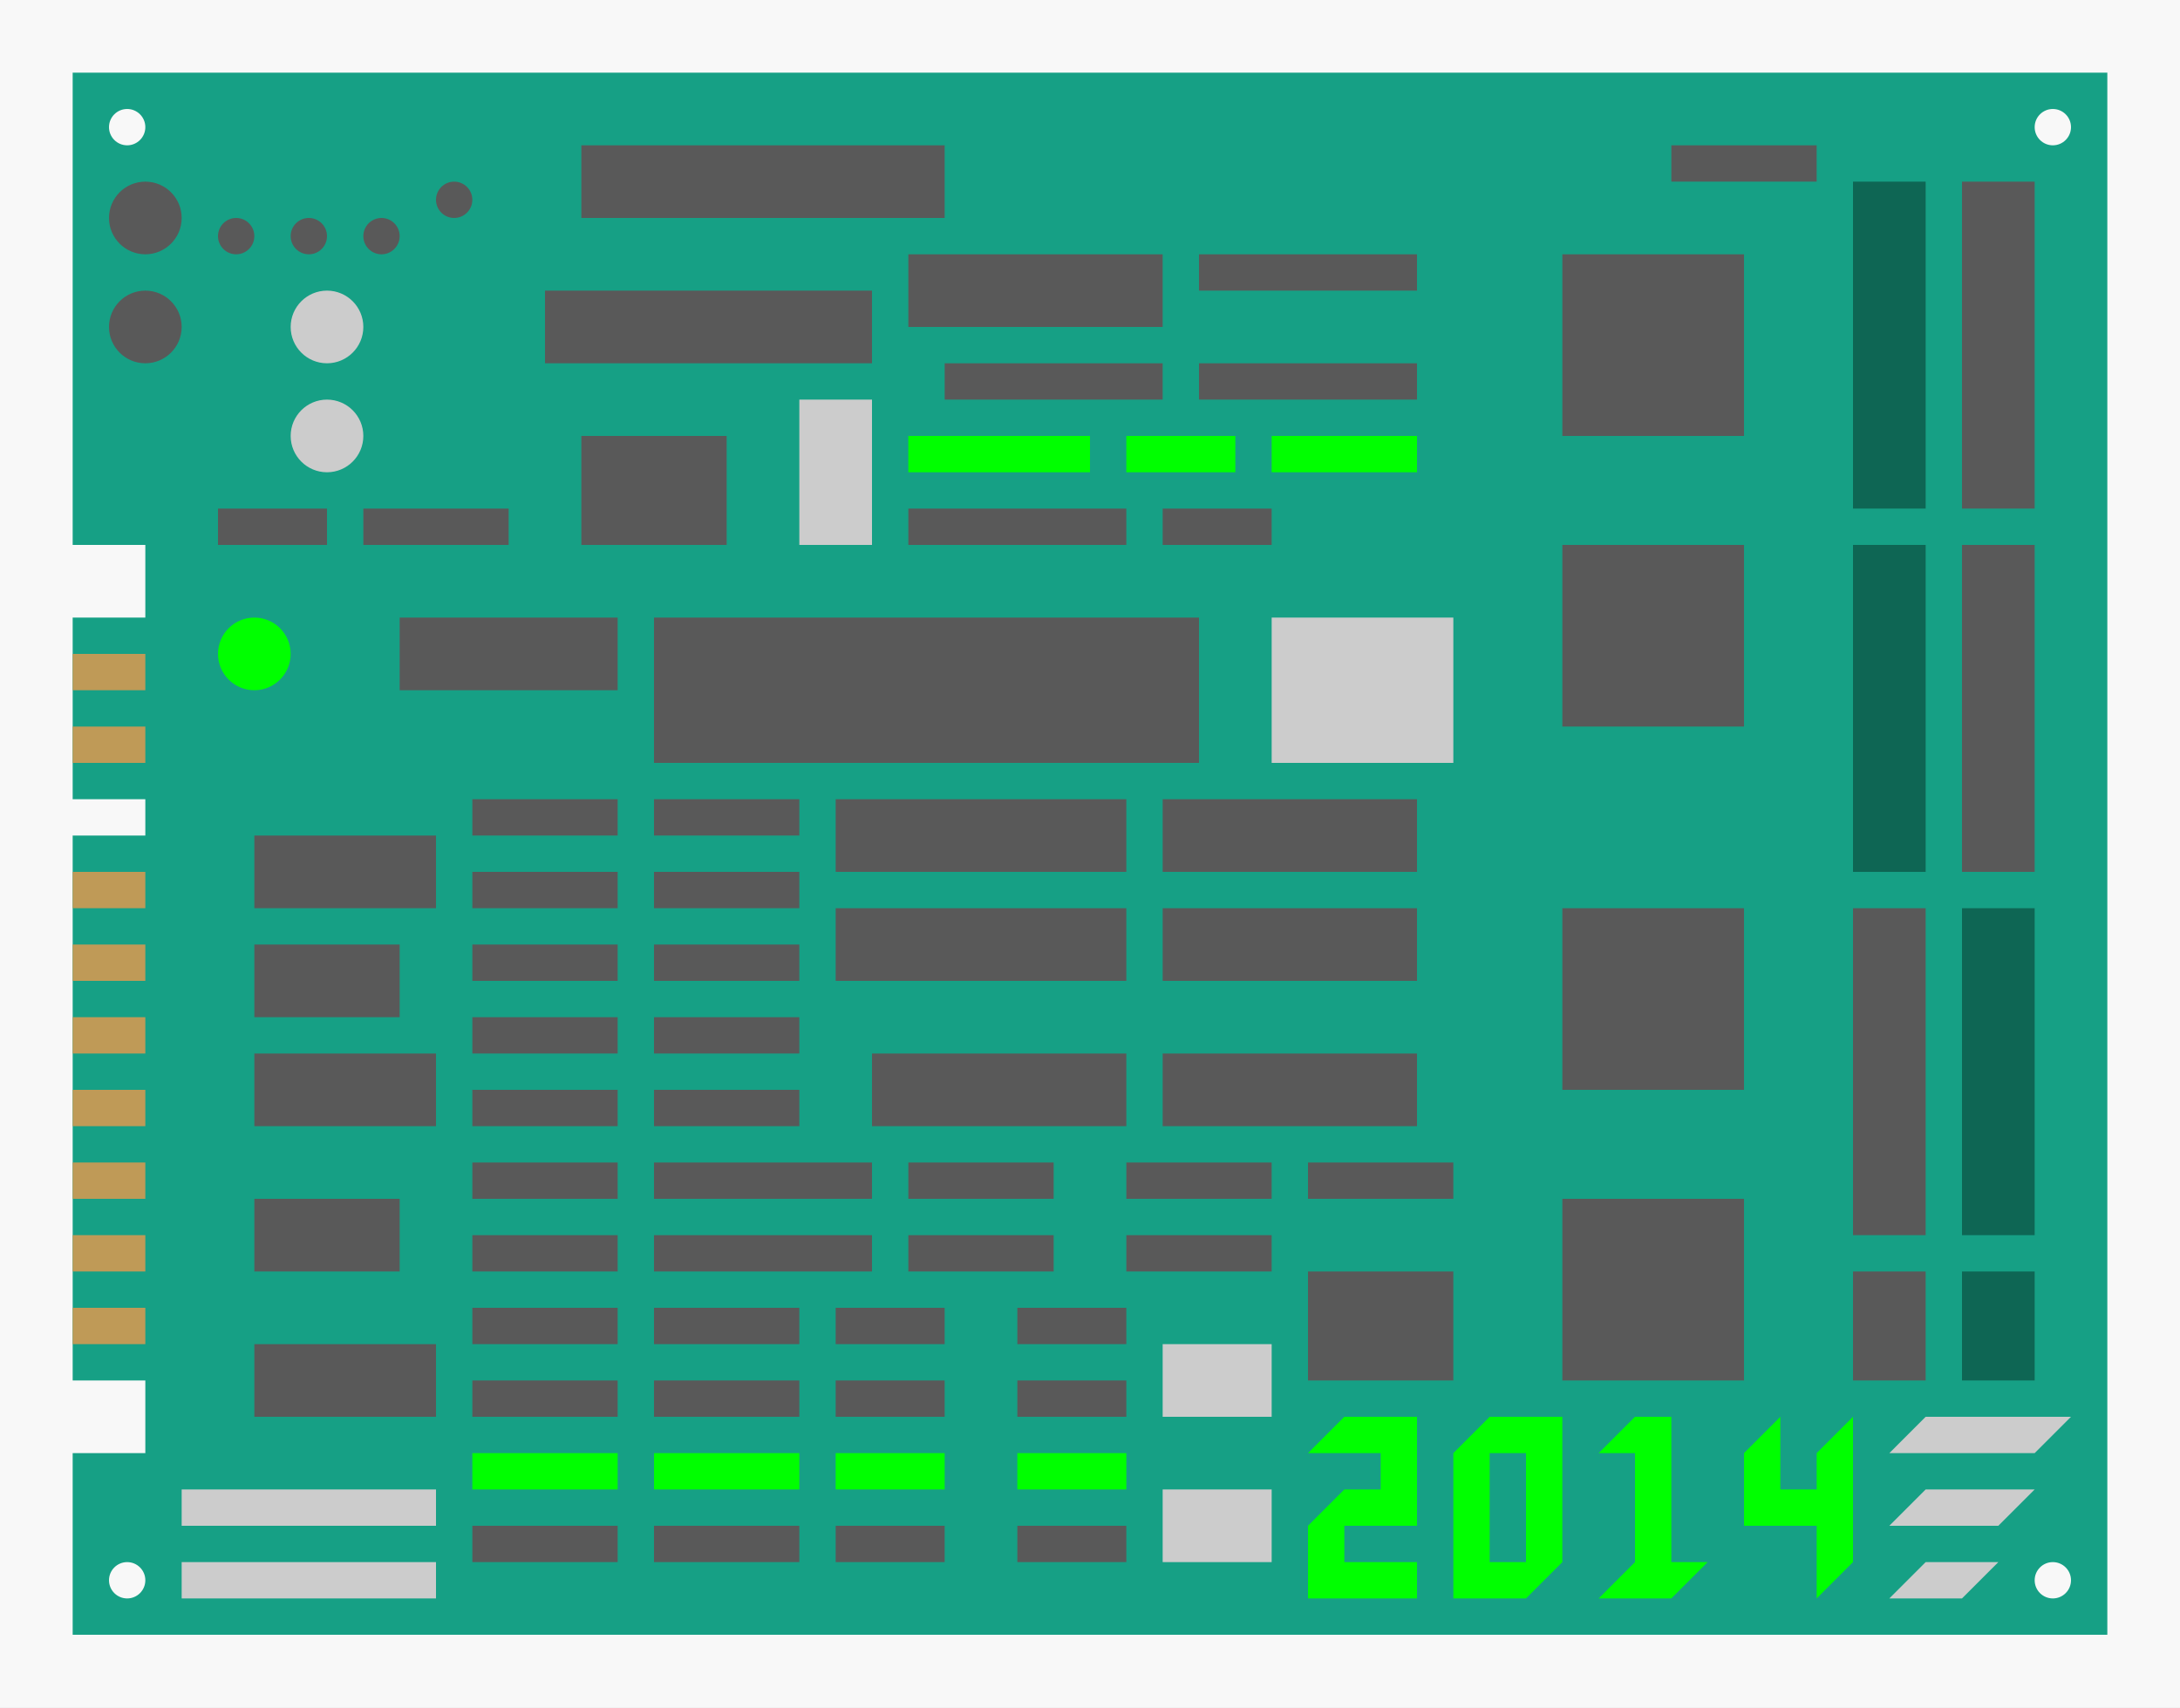
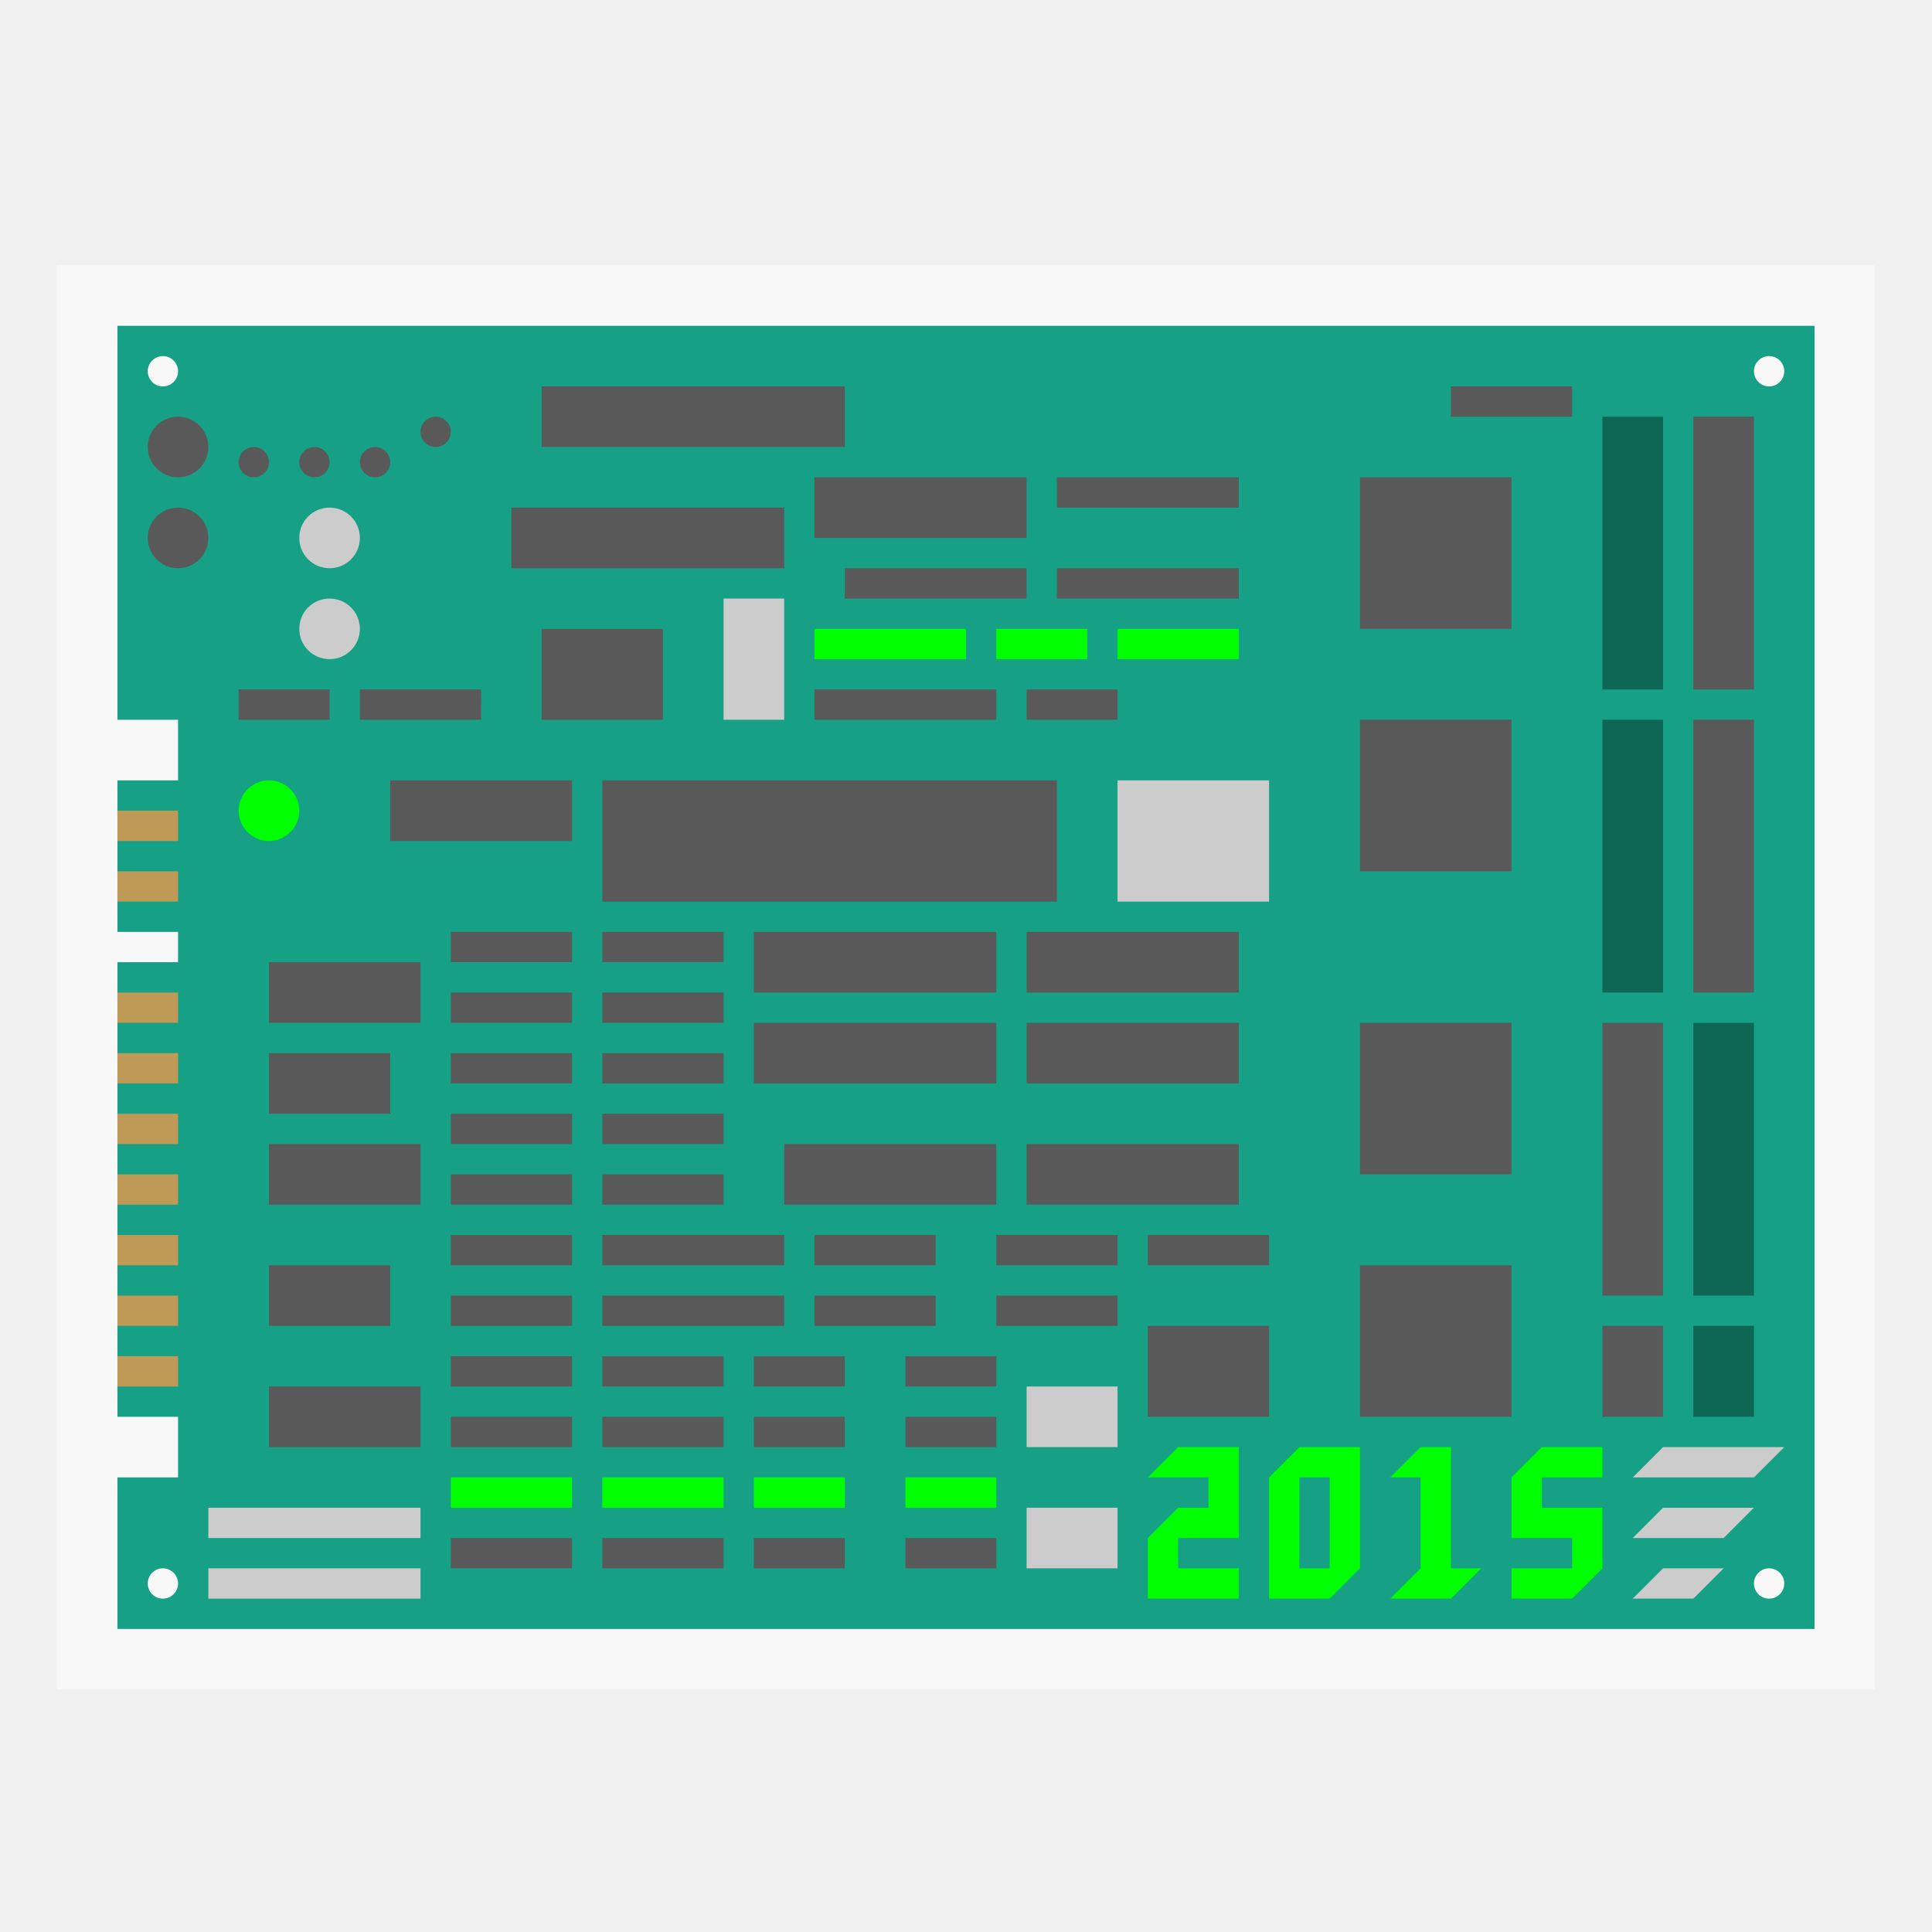
- <svg xmlns="http://www.w3.org/2000/svg" viewBox="0 0 320 250.667" height="250.667" width="320" xml:space="preserve" id="svg2" version="1.1">
+ <svg xmlns="http://www.w3.org/2000/svg" viewBox="0 0 340 340" height="340" width="340" xml:space="preserve" id="svg2" version="1.1">
  <defs id="defs6">
    <clipPath id="clipPath18" clipPathUnits="userSpaceOnUse">
      <path id="path16" d="M 0,256 H 256 V 0 H 0 Z" />
    </clipPath>
    <clipPath id="clipPath26" clipPathUnits="userSpaceOnUse">
      <path id="path24" d="M 8,220 H 248 V 32 H 8 Z" />
    </clipPath>
  </defs>
-   <g transform="matrix(1.333333,0,0,-1.333333,-10.66667,293.3333)" id="g10">
-     <g id="g12">
-       <g clip-path="url(#clipPath18)" id="g14">
-         <g id="g20">
-           <g id="g22" />
-           <g id="g34">
-             <g style="opacity:0.5" id="g32" clip-path="url(#clipPath26)">
-               <g id="g30" transform="translate(248,220)">
-                 <path id="path28" style="fill:#ffffff;fill-opacity:1;fill-rule:nonzero;stroke:none" d="m 0,0 h -8 -224 -8 v -8 -52 -8 -20 -8 -56 -8 -20 -8 h 8 8 8 208 8 v 8 120 4 48 z" />
-               </g>
-             </g>
-           </g>
-         </g>
-         <g transform="translate(234,204)" id="g36">
-           <path id="path38" style="fill:#16a085;fill-opacity:1;fill-rule:nonzero;stroke:none" d="M 0,0 C -1.104,0 -2,0.896 -2,2 -2,3.104 -1.104,4 0,4 1.104,4 2,3.104 2,2 2,0.896 1.104,0 0,0 m 0,-160 c -1.104,0 -2,0.896 -2,2 0,1.104 0.896,2 2,2 1.104,0 2,-0.896 2,-2 0,-1.104 -0.896,-2 -2,-2 M -212,0 c -1.104,0 -2,0.896 -2,2 0,1.104 0.896,2 2,2 1.104,0 2,-0.896 2,-2 0,-1.104 -0.896,-2 -2,-2 m 0,-160 c -1.104,0 -2,0.896 -2,2 0,1.104 0.896,2 2,2 1.104,0 2,-0.896 2,-2 0,-1.104 -0.896,-2 -2,-2 m -6,168 v -52 h 8 v -8 h -8 v -20 h 8 v -4 h -8 v -60 h 8 v -8 h -8 v -20 h 8 8 208 v 120 4 48 z" />
-         </g>
-         <path id="path40" style="fill:#595959;fill-opacity:1;fill-rule:nonzero;stroke:none" d="M 112,196 H 72 v 8 h 40 z" />
-         <path id="path42" style="fill:#595959;fill-opacity:1;fill-rule:nonzero;stroke:none" d="M 104,180 H 68 v 8 h 36 z" />
-         <path id="path44" style="fill:#595959;fill-opacity:1;fill-rule:nonzero;stroke:none" d="m 136,184 h -28 v 8 h 28 z" />
-         <g transform="translate(28,196)" id="g46">
-           <path id="path48" style="fill:#595959;fill-opacity:1;fill-rule:nonzero;stroke:none" d="m 0,0 c 0,-2.209 -1.791,-4 -4,-4 -2.209,0 -4,1.791 -4,4 0,2.209 1.791,4 4,4 2.209,0 4,-1.791 4,-4" />
-         </g>
-         <g transform="translate(28,184)" id="g50">
-           <path id="path52" style="fill:#595959;fill-opacity:1;fill-rule:nonzero;stroke:none" d="m 0,0 c 0,-2.209 -1.791,-4 -4,-4 -2.209,0 -4,1.791 -4,4 0,2.209 1.791,4 4,4 2.209,0 4,-1.791 4,-4" />
-         </g>
-         <g transform="translate(48,184)" id="g54">
-           <path id="path56" style="fill:#cccccc;fill-opacity:1;fill-rule:nonzero;stroke:none" d="m 0,0 c 0,-2.209 -1.791,-4 -4,-4 -2.209,0 -4,1.791 -4,4 0,2.209 1.791,4 4,4 2.209,0 4,-1.791 4,-4" />
-         </g>
-         <g transform="translate(48,172)" id="g58">
-           <path id="path60" style="fill:#cccccc;fill-opacity:1;fill-rule:nonzero;stroke:none" d="m 0,0 c 0,-2.209 -1.791,-4 -4,-4 -2.209,0 -4,1.791 -4,4 0,2.209 1.791,4 4,4 2.209,0 4,-1.791 4,-4" />
-         </g>
-         <g transform="translate(36,194)" id="g62">
-           <path id="path64" style="fill:#595959;fill-opacity:1;fill-rule:nonzero;stroke:none" d="m 0,0 c 0,-1.104 -0.896,-2 -2,-2 -1.104,0 -2,0.896 -2,2 0,1.104 0.896,2 2,2 1.104,0 2,-0.896 2,-2" />
-         </g>
-         <g transform="translate(44,194)" id="g66">
-           <path id="path68" style="fill:#595959;fill-opacity:1;fill-rule:nonzero;stroke:none" d="m 0,0 c 0,-1.104 -0.896,-2 -2,-2 -1.104,0 -2,0.896 -2,2 0,1.104 0.896,2 2,2 1.104,0 2,-0.896 2,-2" />
-         </g>
-         <g transform="translate(52,194)" id="g70">
-           <path id="path72" style="fill:#595959;fill-opacity:1;fill-rule:nonzero;stroke:none" d="m 0,0 c 0,-1.104 -0.896,-2 -2,-2 -1.104,0 -2,0.896 -2,2 0,1.104 0.896,2 2,2 1.104,0 2,-0.896 2,-2" />
-         </g>
-         <g transform="translate(60,198)" id="g74">
-           <path id="path76" style="fill:#595959;fill-opacity:1;fill-rule:nonzero;stroke:none" d="m 0,0 c 0,-1.104 -0.896,-2 -2,-2 -1.104,0 -2,0.896 -2,2 0,1.104 0.896,2 2,2 1.104,0 2,-0.896 2,-2" />
-         </g>
-         <path id="path78" style="fill:#595959;fill-opacity:1;fill-rule:nonzero;stroke:none" d="m 164,188 h -24 v 4 h 24 z" />
-         <path id="path80" style="fill:#595959;fill-opacity:1;fill-rule:nonzero;stroke:none" d="m 164,176 h -24 v 4 h 24 z" />
-         <path id="path82" style="fill:#595959;fill-opacity:1;fill-rule:nonzero;stroke:none" d="m 136,176 h -24 v 4 h 24 z" />
-         <path id="path84" style="fill:#00ff00;fill-opacity:1;fill-rule:nonzero;stroke:none" d="m 128,168 h -20 v 4 h 20 z" />
-         <path id="path86" style="fill:#00ff00;fill-opacity:1;fill-rule:nonzero;stroke:none" d="m 144,168 h -12 v 4 h 12 z" />
-         <path id="path88" style="fill:#00ff00;fill-opacity:1;fill-rule:nonzero;stroke:none" d="m 164,168 h -16 v 4 h 16 z" />
-         <path id="path90" style="fill:#595959;fill-opacity:1;fill-rule:nonzero;stroke:none" d="m 132,160 h -24 v 4 h 24 z" />
-         <path id="path92" style="fill:#595959;fill-opacity:1;fill-rule:nonzero;stroke:none" d="m 148,160 h -12 v 4 h 12 z" />
-         <path id="path94" style="fill:#595959;fill-opacity:1;fill-rule:nonzero;stroke:none" d="M 64,160 H 48 v 4 h 16 z" />
-         <path id="path96" style="fill:#595959;fill-opacity:1;fill-rule:nonzero;stroke:none" d="M 44,160 H 32 v 4 h 12 z" />
-         <path id="path98" style="fill:#595959;fill-opacity:1;fill-rule:nonzero;stroke:none" d="M 76,144 H 52 v 8 h 24 z" />
-         <path id="path100" style="fill:#595959;fill-opacity:1;fill-rule:nonzero;stroke:none" d="M 140,136 H 80 v 16 h 60 z" />
-         <path id="path102" style="fill:#595959;fill-opacity:1;fill-rule:nonzero;stroke:none" d="M 88,160 H 72 v 12 h 16 z" />
-         <path id="path104" style="fill:#cccccc;fill-opacity:1;fill-rule:nonzero;stroke:none" d="m 104,160 h -8 v 16 h 8 z" />
-         <path id="path106" style="fill:#595959;fill-opacity:1;fill-rule:nonzero;stroke:none" d="m 200,172 h -20 v 20 h 20 z" />
-         <path id="path108" style="fill:#595959;fill-opacity:1;fill-rule:nonzero;stroke:none" d="m 200,140 h -20 v 20 h 20 z" />
-         <path id="path110" style="fill:#595959;fill-opacity:1;fill-rule:nonzero;stroke:none" d="m 200,100 h -20 v 20 h 20 z" />
-         <path id="path112" style="fill:#595959;fill-opacity:1;fill-rule:nonzero;stroke:none" d="m 200,68 h -20 v 20 h 20 z" />
-         <path id="path114" style="fill:#595959;fill-opacity:1;fill-rule:nonzero;stroke:none" d="m 132,124 h -32 v 8 h 32 z" />
-         <path id="path116" style="fill:#595959;fill-opacity:1;fill-rule:nonzero;stroke:none" d="m 164,124 h -28 v 8 h 28 z" />
-         <path id="path118" style="fill:#595959;fill-opacity:1;fill-rule:nonzero;stroke:none" d="m 132,112 h -32 v 8 h 32 z" />
-         <path id="path120" style="fill:#595959;fill-opacity:1;fill-rule:nonzero;stroke:none" d="m 164,112 h -28 v 8 h 28 z" />
-         <path id="path122" style="fill:#595959;fill-opacity:1;fill-rule:nonzero;stroke:none" d="m 132,96 h -28 v 8 h 28 z" />
-         <path id="path124" style="fill:#595959;fill-opacity:1;fill-rule:nonzero;stroke:none" d="m 164,96 h -28 v 8 h 28 z" />
-         <path id="path126" style="fill:#595959;fill-opacity:1;fill-rule:nonzero;stroke:none" d="m 220,84 h -8 v 36 h 8 z" />
-         <path id="path128" style="fill:#595959;fill-opacity:1;fill-rule:nonzero;stroke:none" d="m 220,68 h -8 v 12 h 8 z" />
-         <path id="path130" style="fill:#595959;fill-opacity:1;fill-rule:nonzero;stroke:none" d="m 232,124 h -8 v 36 h 8 z" />
-         <path id="path132" style="fill:#595959;fill-opacity:1;fill-rule:nonzero;stroke:none" d="m 232,164 h -8 v 36 h 8 z" />
-         <path id="path134" style="fill:#595959;fill-opacity:1;fill-rule:nonzero;stroke:none" d="m 208,200 h -16 v 4 h 16 z" />
-         <path id="path136" style="fill:#595959;fill-opacity:1;fill-rule:nonzero;stroke:none" d="M 56,120 H 36 v 8 h 20 z" />
-         <path id="path138" style="fill:#595959;fill-opacity:1;fill-rule:nonzero;stroke:none" d="M 56,96 H 36 v 8 h 20 z" />
-         <path id="path140" style="fill:#595959;fill-opacity:1;fill-rule:nonzero;stroke:none" d="M 56,64 H 36 v 8 h 20 z" />
-         <path id="path142" style="fill:#cccccc;fill-opacity:1;fill-rule:nonzero;stroke:none" d="M 56,52 H 28 v 4 h 28 z" />
-         <path id="path144" style="fill:#cccccc;fill-opacity:1;fill-rule:nonzero;stroke:none" d="M 56,44 H 28 v 4 h 28 z" />
-         <path id="path146" style="fill:#595959;fill-opacity:1;fill-rule:nonzero;stroke:none" d="M 76,128 H 60 v 4 h 16 z" />
-         <path id="path148" style="fill:#595959;fill-opacity:1;fill-rule:nonzero;stroke:none" d="M 96,128 H 80 v 4 h 16 z" />
-         <path id="path150" style="fill:#595959;fill-opacity:1;fill-rule:nonzero;stroke:none" d="M 76,120 H 60 v 4 h 16 z" />
-         <path id="path152" style="fill:#595959;fill-opacity:1;fill-rule:nonzero;stroke:none" d="M 96,120 H 80 v 4 h 16 z" />
-         <path id="path154" style="fill:#595959;fill-opacity:1;fill-rule:nonzero;stroke:none" d="M 76,112 H 60 v 4 h 16 z" />
-         <path id="path156" style="fill:#595959;fill-opacity:1;fill-rule:nonzero;stroke:none" d="M 96,112 H 80 v 4 h 16 z" />
-         <path id="path158" style="fill:#595959;fill-opacity:1;fill-rule:nonzero;stroke:none" d="M 76,104 H 60 v 4 h 16 z" />
-         <path id="path160" style="fill:#595959;fill-opacity:1;fill-rule:nonzero;stroke:none" d="M 96,104 H 80 v 4 h 16 z" />
-         <path id="path162" style="fill:#595959;fill-opacity:1;fill-rule:nonzero;stroke:none" d="M 76,96 H 60 v 4 h 16 z" />
-         <path id="path164" style="fill:#595959;fill-opacity:1;fill-rule:nonzero;stroke:none" d="M 96,96 H 80 v 4 h 16 z" />
-         <path id="path166" style="fill:#595959;fill-opacity:1;fill-rule:nonzero;stroke:none" d="M 76,88 H 60 v 4 h 16 z" />
-         <path id="path168" style="fill:#595959;fill-opacity:1;fill-rule:nonzero;stroke:none" d="M 104,88 H 80 v 4 h 24 z" />
-         <path id="path170" style="fill:#595959;fill-opacity:1;fill-rule:nonzero;stroke:none" d="M 76,80 H 60 v 4 h 16 z" />
-         <path id="path172" style="fill:#595959;fill-opacity:1;fill-rule:nonzero;stroke:none" d="M 76,72 H 60 v 4 h 16 z" />
-         <path id="path174" style="fill:#595959;fill-opacity:1;fill-rule:nonzero;stroke:none" d="M 76,64 H 60 v 4 h 16 z" />
-         <path id="path176" style="fill:#00ff00;fill-opacity:1;fill-rule:nonzero;stroke:none" d="M 76,56 H 60 v 4 h 16 z" />
-         <path id="path178" style="fill:#595959;fill-opacity:1;fill-rule:nonzero;stroke:none" d="M 76,48 H 60 v 4 h 16 z" />
-         <path id="path180" style="fill:#595959;fill-opacity:1;fill-rule:nonzero;stroke:none" d="M 96,72 H 80 v 4 h 16 z" />
-         <path id="path182" style="fill:#595959;fill-opacity:1;fill-rule:nonzero;stroke:none" d="M 96,64 H 80 v 4 h 16 z" />
-         <path id="path184" style="fill:#00ff00;fill-opacity:1;fill-rule:nonzero;stroke:none" d="M 96,56 H 80 v 4 h 16 z" />
-         <path id="path186" style="fill:#595959;fill-opacity:1;fill-rule:nonzero;stroke:none" d="M 96,48 H 80 v 4 h 16 z" />
-         <path id="path188" style="fill:#595959;fill-opacity:1;fill-rule:nonzero;stroke:none" d="m 112,72 h -12 v 4 h 12 z" />
-         <path id="path190" style="fill:#595959;fill-opacity:1;fill-rule:nonzero;stroke:none" d="m 112,64 h -12 v 4 h 12 z" />
-         <path id="path192" style="fill:#00ff00;fill-opacity:1;fill-rule:nonzero;stroke:none" d="m 112,56 h -12 v 4 h 12 z" />
-         <path id="path194" style="fill:#595959;fill-opacity:1;fill-rule:nonzero;stroke:none" d="m 112,48 h -12 v 4 h 12 z" />
-         <path id="path196" style="fill:#595959;fill-opacity:1;fill-rule:nonzero;stroke:none" d="m 132,72 h -12 v 4 h 12 z" />
-         <path id="path198" style="fill:#595959;fill-opacity:1;fill-rule:nonzero;stroke:none" d="m 132,64 h -12 v 4 h 12 z" />
-         <path id="path200" style="fill:#00ff00;fill-opacity:1;fill-rule:nonzero;stroke:none" d="m 132,56 h -12 v 4 h 12 z" />
-         <path id="path202" style="fill:#595959;fill-opacity:1;fill-rule:nonzero;stroke:none" d="m 132,48 h -12 v 4 h 12 z" />
-         <path id="path204" style="fill:#595959;fill-opacity:1;fill-rule:nonzero;stroke:none" d="M 104,80 H 80 v 4 h 24 z" />
-         <path id="path206" style="fill:#595959;fill-opacity:1;fill-rule:nonzero;stroke:none" d="m 124,88 h -16 v 4 h 16 z" />
-         <path id="path208" style="fill:#595959;fill-opacity:1;fill-rule:nonzero;stroke:none" d="m 124,80 h -16 v 4 h 16 z" />
-         <path id="path210" style="fill:#595959;fill-opacity:1;fill-rule:nonzero;stroke:none" d="m 148,88 h -16 v 4 h 16 z" />
-         <path id="path212" style="fill:#595959;fill-opacity:1;fill-rule:nonzero;stroke:none" d="m 148,80 h -16 v 4 h 16 z" />
-         <path id="path214" style="fill:#595959;fill-opacity:1;fill-rule:nonzero;stroke:none" d="m 168,88 h -16 v 4 h 16 z" />
-         <path id="path216" style="fill:#595959;fill-opacity:1;fill-rule:nonzero;stroke:none" d="m 168,68 h -16 v 12 h 16 z" />
-         <path id="path218" style="fill:#cccccc;fill-opacity:1;fill-rule:nonzero;stroke:none" d="m 148,64 h -12 v 8 h 12 z" />
-         <path id="path220" style="fill:#cccccc;fill-opacity:1;fill-rule:nonzero;stroke:none" d="m 148,48 h -12 v 8 h 12 z" />
-         <path id="path222" style="fill:#595959;fill-opacity:1;fill-rule:nonzero;stroke:none" d="M 52,80 H 36 v 8 h 16 z" />
-         <path id="path224" style="fill:#595959;fill-opacity:1;fill-rule:nonzero;stroke:none" d="M 52,108 H 36 v 8 h 16 z" />
-         <g transform="translate(40,148)" id="g226">
-           <path id="path228" style="fill:#00ff00;fill-opacity:1;fill-rule:nonzero;stroke:none" d="m 0,0 c 0,-2.209 -1.791,-4 -4,-4 -2.209,0 -4,1.791 -4,4 0,2.209 1.791,4 4,4 2.209,0 4,-1.791 4,-4" />
-         </g>
-         <path id="path230" style="fill:#0e6654;fill-opacity:1;fill-rule:nonzero;stroke:none" d="m 220,164 h -8 v 36 h 8 z" />
-         <path id="path232" style="fill:#0e6654;fill-opacity:1;fill-rule:nonzero;stroke:none" d="m 220,124 h -8 v 36 h 8 z" />
-         <path id="path234" style="fill:#0e6654;fill-opacity:1;fill-rule:nonzero;stroke:none" d="m 232,84 h -8 v 36 h 8 z" />
-         <path id="path236" style="fill:#0e6654;fill-opacity:1;fill-rule:nonzero;stroke:none" d="m 232,68 h -8 v 12 h 8 z" />
-         <path id="path238" style="fill:#cccccc;fill-opacity:1;fill-rule:nonzero;stroke:none" d="m 168,136 h -20 v 16 h 20 z" />
-         <path id="path240" style="fill:#bf9a57;fill-opacity:1;fill-rule:nonzero;stroke:none" d="m 24,144 h -8 v 4 h 8 z" />
-         <path id="path242" style="fill:#bf9a57;fill-opacity:1;fill-rule:nonzero;stroke:none" d="m 24,136 h -8 v 4 h 8 z" />
-         <path id="path244" style="fill:#bf9a57;fill-opacity:1;fill-rule:nonzero;stroke:none" d="m 24,120 h -8 v 4 h 8 z" />
-         <path id="path246" style="fill:#bf9a57;fill-opacity:1;fill-rule:nonzero;stroke:none" d="m 24,112 h -8 v 4 h 8 z" />
-         <path id="path248" style="fill:#bf9a57;fill-opacity:1;fill-rule:nonzero;stroke:none" d="m 24,104 h -8 v 4 h 8 z" />
-         <path id="path250" style="fill:#bf9a57;fill-opacity:1;fill-rule:nonzero;stroke:none" d="m 24,96 h -8 v 4 h 8 z" />
-         <path id="path252" style="fill:#bf9a57;fill-opacity:1;fill-rule:nonzero;stroke:none" d="m 24,88 h -8 v 4 h 8 z" />
-         <path id="path254" style="fill:#bf9a57;fill-opacity:1;fill-rule:nonzero;stroke:none" d="m 24,80 h -8 v 4 h 8 z" />
-         <path id="path256" style="fill:#bf9a57;fill-opacity:1;fill-rule:nonzero;stroke:none" d="m 24,72 h -8 v 4 h 8 z" />
-         <g transform="translate(152,60)" id="g258">
-           <path id="path260" style="fill:#00ff00;fill-opacity:1;fill-rule:nonzero;stroke:none" d="M 0,0 H 8 V -4 H 4 L 0,-8 v -8 h 4 8 v 4 H 4 v 4 h 4 4 V 0 4 H 4 Z" />
-         </g>
-         <path id="path262" style="fill:#00ff00;fill-opacity:1;fill-rule:nonzero;stroke:none" d="m 172,60 h 4 V 48 h -4 z m 0,4 -4,-4 V 44 h 4 4 l 4,4 v 16 h -4 z" />
-         <g transform="translate(192,48)" id="g264">
-           <path id="path266" style="fill:#00ff00;fill-opacity:1;fill-rule:nonzero;stroke:none" d="m 0,0 v 16 h -4 l -4,-4 h 4 V 0 l -4,-4 h 4 4 l 4,4 z" />
-         </g>
-         <g transform="translate(232,60)" id="g268">
-           <path id="path270" style="fill:#cccccc;fill-opacity:1;fill-rule:nonzero;stroke:none" d="m 0,0 h -16 l 4,4 H 4 Z" />
-         </g>
-         <g transform="translate(228,52)" id="g272">
-           <path id="path274" style="fill:#cccccc;fill-opacity:1;fill-rule:nonzero;stroke:none" d="m 0,0 h -12 l 4,4 H 4 Z" />
-         </g>
-         <g transform="translate(224,44)" id="g276">
-           <path id="path278" style="fill:#cccccc;fill-opacity:1;fill-rule:nonzero;stroke:none" d="m 0,0 h -8 l 4,4 h 8 z" />
-         </g>
-         <g transform="translate(208,60)" id="g280">
-           <path id="path282" style="fill:#00ff00;fill-opacity:1;fill-rule:nonzero;stroke:none" d="M 0,0 V -4 H -4 V 4 L -8,0 v -8 h 8 v -8 l 4,4 V 4 Z" />
-         </g>
+   <g id="g1489" transform="translate(10,-22.66667)">
+     <g transform="matrix(1.333333,0,0,-1.333333,-10.66667,362.6667)" style="opacity:0.5" id="g32" clip-path="url(#clipPath26)">
+       <g id="g30" transform="translate(248,220)">
+         <path id="path28" style="fill:#ffffff;fill-opacity:1;fill-rule:nonzero;stroke:none" d="m 0,0 h -8 -224 -8 v -8 -52 -8 -20 -8 -56 -8 -20 -8 h 8 8 8 208 8 v 8 120 4 48 z" />
      </g>
    </g>
+     <path d="m 301.333,90.667 c -1.472,0 -2.667,-1.195 -2.667,-2.667 0,-1.472 1.195,-2.667 2.667,-2.667 1.472,0 2.667,1.195 2.667,2.667 0,1.472 -1.195,2.667 -2.667,2.667 m 0,213.333 c -1.472,0 -2.667,-1.195 -2.667,-2.667 0,-1.472 1.195,-2.667 2.667,-2.667 1.472,0 2.667,1.195 2.667,2.667 0,1.472 -1.195,2.667 -2.667,2.667 M 18.667,90.667 c -1.472,0 -2.667,-1.195 -2.667,-2.667 0,-1.472 1.195,-2.667 2.667,-2.667 1.472,0 2.667,1.195 2.667,2.667 0,1.472 -1.195,2.667 -2.667,2.667 m 0,213.333 c -1.472,0 -2.667,-1.195 -2.667,-2.667 0,-1.472 1.195,-2.667 2.667,-2.667 1.472,0 2.667,1.195 2.667,2.667 0,1.472 -1.195,2.667 -2.667,2.667 M 10.667,80 v 69.333 h 10.667 v 10.667 H 10.667 v 26.667 h 10.667 v 5.333 H 10.667 v 80 h 10.667 v 10.667 H 10.667 v 26.667 H 21.333 32 309.333 V 149.333 144 80 Z" style="fill:#16a085;fill-opacity:1;fill-rule:nonzero;stroke:none;stroke-width:1.333" id="path38" />
+     <path id="path40" style="fill:#595959;fill-opacity:1;fill-rule:nonzero;stroke:none;stroke-width:1.333" d="M 138.667,101.333 H 85.333 V 90.667 h 53.333 z" />
+     <path id="path42" style="fill:#595959;fill-opacity:1;fill-rule:nonzero;stroke:none;stroke-width:1.333" d="M 128,122.667 H 80 V 112 H 128 Z" />
+     <path id="path44" style="fill:#595959;fill-opacity:1;fill-rule:nonzero;stroke:none;stroke-width:1.333" d="m 170.667,117.333 h -37.333 v -10.667 h 37.333 z" />
+     <path d="m 26.667,101.333 c 0,2.945 -2.388,5.333 -5.333,5.333 C 18.388,106.667 16,104.279 16,101.333 c 0,-2.945 2.388,-5.333 5.333,-5.333 2.945,0 5.333,2.388 5.333,5.333" style="fill:#595959;fill-opacity:1;fill-rule:nonzero;stroke:none;stroke-width:1.333" id="path48" />
+     <path d="m 26.667,117.333 c 0,2.945 -2.388,5.333 -5.333,5.333 C 18.388,122.667 16,120.279 16,117.333 c 0,-2.945 2.388,-5.333 5.333,-5.333 2.945,0 5.333,2.388 5.333,5.333" style="fill:#595959;fill-opacity:1;fill-rule:nonzero;stroke:none;stroke-width:1.333" id="path52" />
+     <path d="m 53.333,117.333 c 0,2.945 -2.388,5.333 -5.333,5.333 -2.945,0 -5.333,-2.388 -5.333,-5.333 0,-2.945 2.388,-5.333 5.333,-5.333 2.945,0 5.333,2.388 5.333,5.333" style="fill:#cccccc;fill-opacity:1;fill-rule:nonzero;stroke:none;stroke-width:1.333" id="path56" />
+     <path d="m 53.333,133.333 c 0,2.945 -2.388,5.333 -5.333,5.333 -2.945,0 -5.333,-2.388 -5.333,-5.333 0,-2.945 2.388,-5.333 5.333,-5.333 2.945,0 5.333,2.388 5.333,5.333" style="fill:#cccccc;fill-opacity:1;fill-rule:nonzero;stroke:none;stroke-width:1.333" id="path60" />
+     <path d="m 37.333,104 c 0,1.472 -1.195,2.667 -2.667,2.667 -1.472,0 -2.667,-1.195 -2.667,-2.667 0,-1.472 1.195,-2.667 2.667,-2.667 1.472,0 2.667,1.195 2.667,2.667" style="fill:#595959;fill-opacity:1;fill-rule:nonzero;stroke:none;stroke-width:1.333" id="path64" />
+     <path d="m 48,104 c 0,1.472 -1.195,2.667 -2.667,2.667 -1.472,0 -2.667,-1.195 -2.667,-2.667 0,-1.472 1.195,-2.667 2.667,-2.667 1.472,0 2.667,1.195 2.667,2.667" style="fill:#595959;fill-opacity:1;fill-rule:nonzero;stroke:none;stroke-width:1.333" id="path68" />
+     <path d="m 58.667,104 c 0,1.472 -1.195,2.667 -2.667,2.667 -1.472,0 -2.667,-1.195 -2.667,-2.667 0,-1.472 1.195,-2.667 2.667,-2.667 1.472,0 2.667,1.195 2.667,2.667" style="fill:#595959;fill-opacity:1;fill-rule:nonzero;stroke:none;stroke-width:1.333" id="path72" />
+     <path d="m 69.333,98.667 c 0,1.472 -1.195,2.667 -2.667,2.667 -1.472,0 -2.667,-1.195 -2.667,-2.667 0,-1.472 1.195,-2.667 2.667,-2.667 1.472,0 2.667,1.195 2.667,2.667" style="fill:#595959;fill-opacity:1;fill-rule:nonzero;stroke:none;stroke-width:1.333" id="path76" />
+     <path id="path78" style="fill:#595959;fill-opacity:1;fill-rule:nonzero;stroke:none;stroke-width:1.333" d="m 208,112 h -32 v -5.333 h 32 z" />
+     <path id="path80" style="fill:#595959;fill-opacity:1;fill-rule:nonzero;stroke:none;stroke-width:1.333" d="m 208,128 h -32 v -5.333 h 32 z" />
+     <path id="path82" style="fill:#595959;fill-opacity:1;fill-rule:nonzero;stroke:none;stroke-width:1.333" d="m 170.667,128 h -32 v -5.333 h 32 z" />
+     <path id="path84" style="fill:#00ff00;fill-opacity:1;fill-rule:nonzero;stroke:none;stroke-width:1.333" d="m 160,138.667 h -26.667 v -5.333 H 160 Z" />
+     <path id="path86" style="fill:#00ff00;fill-opacity:1;fill-rule:nonzero;stroke:none;stroke-width:1.333" d="m 181.333,138.667 h -16 v -5.333 h 16 z" />
+     <path id="path88" style="fill:#00ff00;fill-opacity:1;fill-rule:nonzero;stroke:none;stroke-width:1.333" d="m 208,138.667 h -21.333 v -5.333 H 208 Z" />
+     <path id="path90" style="fill:#595959;fill-opacity:1;fill-rule:nonzero;stroke:none;stroke-width:1.333" d="m 165.333,149.333 h -32 v -5.333 h 32 z" />
+     <path id="path92" style="fill:#595959;fill-opacity:1;fill-rule:nonzero;stroke:none;stroke-width:1.333" d="m 186.667,149.333 h -16 v -5.333 h 16 z" />
+     <path id="path94" style="fill:#595959;fill-opacity:1;fill-rule:nonzero;stroke:none;stroke-width:1.333" d="M 74.667,149.333 H 53.333 v -5.333 h 21.333 z" />
+     <path id="path96" style="fill:#595959;fill-opacity:1;fill-rule:nonzero;stroke:none;stroke-width:1.333" d="M 48,149.333 H 32 v -5.333 h 16 z" />
+     <path id="path98" style="fill:#595959;fill-opacity:1;fill-rule:nonzero;stroke:none;stroke-width:1.333" d="M 90.667,170.667 H 58.667 v -10.667 h 32 z" />
+     <path id="path100" style="fill:#595959;fill-opacity:1;fill-rule:nonzero;stroke:none;stroke-width:1.333" d="M 176,181.333 H 96 V 160 H 176 Z" />
+     <path id="path102" style="fill:#595959;fill-opacity:1;fill-rule:nonzero;stroke:none;stroke-width:1.333" d="M 106.667,149.333 H 85.333 v -16 h 21.333 z" />
+     <path id="path104" style="fill:#cccccc;fill-opacity:1;fill-rule:nonzero;stroke:none;stroke-width:1.333" d="M 128,149.333 H 117.333 V 128 H 128 Z" />
+     <path id="path106" style="fill:#595959;fill-opacity:1;fill-rule:nonzero;stroke:none;stroke-width:1.333" d="m 256,133.333 h -26.667 v -26.667 h 26.667 z" />
+     <path id="path108" style="fill:#595959;fill-opacity:1;fill-rule:nonzero;stroke:none;stroke-width:1.333" d="m 256,176 h -26.667 v -26.667 h 26.667 z" />
+     <path id="path110" style="fill:#595959;fill-opacity:1;fill-rule:nonzero;stroke:none;stroke-width:1.333" d="m 256,229.333 h -26.667 v -26.667 h 26.667 z" />
+     <path id="path112" style="fill:#595959;fill-opacity:1;fill-rule:nonzero;stroke:none;stroke-width:1.333" d="m 256,272 h -26.667 v -26.667 h 26.667 z" />
+     <path id="path114" style="fill:#595959;fill-opacity:1;fill-rule:nonzero;stroke:none;stroke-width:1.333" d="m 165.333,197.333 h -42.667 v -10.667 h 42.667 z" />
+     <path id="path116" style="fill:#595959;fill-opacity:1;fill-rule:nonzero;stroke:none;stroke-width:1.333" d="M 208,197.333 H 170.667 V 186.667 H 208 Z" />
+     <path id="path118" style="fill:#595959;fill-opacity:1;fill-rule:nonzero;stroke:none;stroke-width:1.333" d="m 165.333,213.333 h -42.667 v -10.667 h 42.667 z" />
+     <path id="path120" style="fill:#595959;fill-opacity:1;fill-rule:nonzero;stroke:none;stroke-width:1.333" d="M 208,213.333 H 170.667 V 202.667 H 208 Z" />
+     <path id="path122" style="fill:#595959;fill-opacity:1;fill-rule:nonzero;stroke:none;stroke-width:1.333" d="M 165.333,234.667 H 128 v -10.667 h 37.333 z" />
+     <path id="path124" style="fill:#595959;fill-opacity:1;fill-rule:nonzero;stroke:none;stroke-width:1.333" d="M 208,234.667 H 170.667 V 224 H 208 Z" />
+     <path id="path126" style="fill:#595959;fill-opacity:1;fill-rule:nonzero;stroke:none;stroke-width:1.333" d="m 282.667,250.667 h -10.667 v -48 h 10.667 z" />
+     <path id="path128" style="fill:#595959;fill-opacity:1;fill-rule:nonzero;stroke:none;stroke-width:1.333" d="m 282.667,272 h -10.667 v -16 h 10.667 z" />
+     <path id="path130" style="fill:#595959;fill-opacity:1;fill-rule:nonzero;stroke:none;stroke-width:1.333" d="m 298.667,197.333 h -10.667 v -48 h 10.667 z" />
+     <path id="path132" style="fill:#595959;fill-opacity:1;fill-rule:nonzero;stroke:none;stroke-width:1.333" d="M 298.667,144 H 288 V 96 h 10.667 z" />
+     <path id="path134" style="fill:#595959;fill-opacity:1;fill-rule:nonzero;stroke:none;stroke-width:1.333" d="m 266.667,96 h -21.333 v -5.333 h 21.333 z" />
+     <path id="path136" style="fill:#595959;fill-opacity:1;fill-rule:nonzero;stroke:none;stroke-width:1.333" d="M 64,202.667 H 37.333 v -10.667 h 26.667 z" />
+     <path id="path138" style="fill:#595959;fill-opacity:1;fill-rule:nonzero;stroke:none;stroke-width:1.333" d="M 64,234.667 H 37.333 v -10.667 h 26.667 z" />
+     <path id="path140" style="fill:#595959;fill-opacity:1;fill-rule:nonzero;stroke:none;stroke-width:1.333" d="M 64,277.333 H 37.333 v -10.667 h 26.667 z" />
+     <path id="path142" style="fill:#cccccc;fill-opacity:1;fill-rule:nonzero;stroke:none;stroke-width:1.333" d="M 64,293.333 H 26.667 v -5.333 h 37.333 z" />
+     <path id="path144" style="fill:#cccccc;fill-opacity:1;fill-rule:nonzero;stroke:none;stroke-width:1.333" d="M 64,304 H 26.667 v -5.333 h 37.333 z" />
+     <path id="path146" style="fill:#595959;fill-opacity:1;fill-rule:nonzero;stroke:none;stroke-width:1.333" d="M 90.667,192 H 69.333 v -5.333 h 21.333 z" />
+     <path id="path148" style="fill:#595959;fill-opacity:1;fill-rule:nonzero;stroke:none;stroke-width:1.333" d="M 117.333,192 H 96 v -5.333 h 21.333 z" />
+     <path id="path150" style="fill:#595959;fill-opacity:1;fill-rule:nonzero;stroke:none;stroke-width:1.333" d="M 90.667,202.667 H 69.333 v -5.333 h 21.333 z" />
+     <path id="path152" style="fill:#595959;fill-opacity:1;fill-rule:nonzero;stroke:none;stroke-width:1.333" d="M 117.333,202.667 H 96 v -5.333 h 21.333 z" />
+     <path id="path154" style="fill:#595959;fill-opacity:1;fill-rule:nonzero;stroke:none;stroke-width:1.333" d="M 90.667,213.333 H 69.333 v -5.333 h 21.333 z" />
+     <path id="path156" style="fill:#595959;fill-opacity:1;fill-rule:nonzero;stroke:none;stroke-width:1.333" d="M 117.333,213.333 H 96 v -5.333 h 21.333 z" />
+     <path id="path158" style="fill:#595959;fill-opacity:1;fill-rule:nonzero;stroke:none;stroke-width:1.333" d="M 90.667,224 H 69.333 v -5.333 h 21.333 z" />
+     <path id="path160" style="fill:#595959;fill-opacity:1;fill-rule:nonzero;stroke:none;stroke-width:1.333" d="M 117.333,224 H 96 v -5.333 h 21.333 z" />
+     <path id="path162" style="fill:#595959;fill-opacity:1;fill-rule:nonzero;stroke:none;stroke-width:1.333" d="M 90.667,234.667 H 69.333 v -5.333 h 21.333 z" />
+     <path id="path164" style="fill:#595959;fill-opacity:1;fill-rule:nonzero;stroke:none;stroke-width:1.333" d="M 117.333,234.667 H 96 v -5.333 h 21.333 z" />
+     <path id="path166" style="fill:#595959;fill-opacity:1;fill-rule:nonzero;stroke:none;stroke-width:1.333" d="M 90.667,245.333 H 69.333 v -5.333 h 21.333 z" />
+     <path id="path168" style="fill:#595959;fill-opacity:1;fill-rule:nonzero;stroke:none;stroke-width:1.333" d="M 128,245.333 H 96 v -5.333 H 128 Z" />
+     <path id="path170" style="fill:#595959;fill-opacity:1;fill-rule:nonzero;stroke:none;stroke-width:1.333" d="M 90.667,256 H 69.333 v -5.333 h 21.333 z" />
+     <path id="path172" style="fill:#595959;fill-opacity:1;fill-rule:nonzero;stroke:none;stroke-width:1.333" d="M 90.667,266.667 H 69.333 v -5.333 h 21.333 z" />
+     <path id="path174" style="fill:#595959;fill-opacity:1;fill-rule:nonzero;stroke:none;stroke-width:1.333" d="M 90.667,277.333 H 69.333 v -5.333 h 21.333 z" />
+     <path id="path176" style="fill:#00ff00;fill-opacity:1;fill-rule:nonzero;stroke:none;stroke-width:1.333" d="M 90.667,288 H 69.333 v -5.333 h 21.333 z" />
+     <path id="path178" style="fill:#595959;fill-opacity:1;fill-rule:nonzero;stroke:none;stroke-width:1.333" d="M 90.667,298.667 H 69.333 v -5.333 h 21.333 z" />
+     <path id="path180" style="fill:#595959;fill-opacity:1;fill-rule:nonzero;stroke:none;stroke-width:1.333" d="M 117.333,266.667 H 96 v -5.333 h 21.333 z" />
+     <path id="path182" style="fill:#595959;fill-opacity:1;fill-rule:nonzero;stroke:none;stroke-width:1.333" d="M 117.333,277.333 H 96 v -5.333 h 21.333 z" />
+     <path id="path184" style="fill:#00ff00;fill-opacity:1;fill-rule:nonzero;stroke:none;stroke-width:1.333" d="M 117.333,288 H 96 v -5.333 h 21.333 z" />
+     <path id="path186" style="fill:#595959;fill-opacity:1;fill-rule:nonzero;stroke:none;stroke-width:1.333" d="M 117.333,298.667 H 96 v -5.333 h 21.333 z" />
+     <path id="path188" style="fill:#595959;fill-opacity:1;fill-rule:nonzero;stroke:none;stroke-width:1.333" d="m 138.667,266.667 h -16 v -5.333 h 16 z" />
+     <path id="path190" style="fill:#595959;fill-opacity:1;fill-rule:nonzero;stroke:none;stroke-width:1.333" d="m 138.667,277.333 h -16 v -5.333 h 16 z" />
+     <path id="path192" style="fill:#00ff00;fill-opacity:1;fill-rule:nonzero;stroke:none;stroke-width:1.333" d="m 138.667,288 h -16 v -5.333 h 16 z" />
+     <path id="path194" style="fill:#595959;fill-opacity:1;fill-rule:nonzero;stroke:none;stroke-width:1.333" d="m 138.667,298.667 h -16 v -5.333 h 16 z" />
+     <path id="path196" style="fill:#595959;fill-opacity:1;fill-rule:nonzero;stroke:none;stroke-width:1.333" d="m 165.333,266.667 h -16 v -5.333 h 16 z" />
+     <path id="path198" style="fill:#595959;fill-opacity:1;fill-rule:nonzero;stroke:none;stroke-width:1.333" d="m 165.333,277.333 h -16 v -5.333 h 16 z" />
+     <path id="path200" style="fill:#00ff00;fill-opacity:1;fill-rule:nonzero;stroke:none;stroke-width:1.333" d="m 165.333,288 h -16 v -5.333 h 16 z" />
+     <path id="path202" style="fill:#595959;fill-opacity:1;fill-rule:nonzero;stroke:none;stroke-width:1.333" d="m 165.333,298.667 h -16 v -5.333 h 16 z" />
+     <path id="path204" style="fill:#595959;fill-opacity:1;fill-rule:nonzero;stroke:none;stroke-width:1.333" d="M 128,256 H 96 v -5.333 H 128 Z" />
+     <path id="path206" style="fill:#595959;fill-opacity:1;fill-rule:nonzero;stroke:none;stroke-width:1.333" d="m 154.667,245.333 h -21.333 v -5.333 h 21.333 z" />
+     <path id="path208" style="fill:#595959;fill-opacity:1;fill-rule:nonzero;stroke:none;stroke-width:1.333" d="m 154.667,256 h -21.333 v -5.333 h 21.333 z" />
+     <path id="path210" style="fill:#595959;fill-opacity:1;fill-rule:nonzero;stroke:none;stroke-width:1.333" d="m 186.667,245.333 h -21.333 v -5.333 h 21.333 z" />
+     <path id="path212" style="fill:#595959;fill-opacity:1;fill-rule:nonzero;stroke:none;stroke-width:1.333" d="m 186.667,256 h -21.333 v -5.333 h 21.333 z" />
+     <path id="path214" style="fill:#595959;fill-opacity:1;fill-rule:nonzero;stroke:none;stroke-width:1.333" d="M 213.333,245.333 H 192 v -5.333 h 21.333 z" />
+     <path id="path216" style="fill:#595959;fill-opacity:1;fill-rule:nonzero;stroke:none;stroke-width:1.333" d="M 213.333,272 H 192 v -16 h 21.333 z" />
+     <path id="path218" style="fill:#cccccc;fill-opacity:1;fill-rule:nonzero;stroke:none;stroke-width:1.333" d="m 186.667,277.333 h -16 v -10.667 h 16 z" />
+     <path id="path220" style="fill:#cccccc;fill-opacity:1;fill-rule:nonzero;stroke:none;stroke-width:1.333" d="m 186.667,298.667 h -16 v -10.667 h 16 z" />
+     <path id="path222" style="fill:#595959;fill-opacity:1;fill-rule:nonzero;stroke:none;stroke-width:1.333" d="M 58.667,256 H 37.333 v -10.667 h 21.333 z" />
+     <path id="path224" style="fill:#595959;fill-opacity:1;fill-rule:nonzero;stroke:none;stroke-width:1.333" d="M 58.667,218.667 H 37.333 v -10.667 h 21.333 z" />
+     <path d="m 42.667,165.333 c 0,2.945 -2.388,5.333 -5.333,5.333 C 34.388,170.667 32,168.279 32,165.333 c 0,-2.945 2.388,-5.333 5.333,-5.333 2.945,0 5.333,2.388 5.333,5.333" style="fill:#00ff00;fill-opacity:1;fill-rule:nonzero;stroke:none;stroke-width:1.333" id="path228" />
+     <path id="path230" style="fill:#0e6654;fill-opacity:1;fill-rule:nonzero;stroke:none;stroke-width:1.333" d="M 282.667,144 H 272 V 96 h 10.667 z" />
+     <path id="path232" style="fill:#0e6654;fill-opacity:1;fill-rule:nonzero;stroke:none;stroke-width:1.333" d="m 282.667,197.333 h -10.667 v -48 h 10.667 z" />
+     <path id="path234" style="fill:#0e6654;fill-opacity:1;fill-rule:nonzero;stroke:none;stroke-width:1.333" d="m 298.667,250.667 h -10.667 v -48 h 10.667 z" />
+     <path id="path236" style="fill:#0e6654;fill-opacity:1;fill-rule:nonzero;stroke:none;stroke-width:1.333" d="m 298.667,272 h -10.667 v -16 h 10.667 z" />
+     <path id="path238" style="fill:#cccccc;fill-opacity:1;fill-rule:nonzero;stroke:none;stroke-width:1.333" d="m 213.333,181.333 h -26.667 v -21.333 h 26.667 z" />
+     <path id="path240" style="fill:#bf9a57;fill-opacity:1;fill-rule:nonzero;stroke:none;stroke-width:1.333" d="M 21.333,170.667 H 10.667 v -5.333 h 10.667 z" />
+     <path id="path242" style="fill:#bf9a57;fill-opacity:1;fill-rule:nonzero;stroke:none;stroke-width:1.333" d="M 21.333,181.333 H 10.667 v -5.333 h 10.667 z" />
+     <path id="path244" style="fill:#bf9a57;fill-opacity:1;fill-rule:nonzero;stroke:none;stroke-width:1.333" d="M 21.333,202.667 H 10.667 v -5.333 h 10.667 z" />
+     <path id="path246" style="fill:#bf9a57;fill-opacity:1;fill-rule:nonzero;stroke:none;stroke-width:1.333" d="M 21.333,213.333 H 10.667 v -5.333 h 10.667 z" />
+     <path id="path248" style="fill:#bf9a57;fill-opacity:1;fill-rule:nonzero;stroke:none;stroke-width:1.333" d="M 21.333,224 H 10.667 v -5.333 h 10.667 z" />
+     <path id="path250" style="fill:#bf9a57;fill-opacity:1;fill-rule:nonzero;stroke:none;stroke-width:1.333" d="M 21.333,234.667 H 10.667 v -5.333 h 10.667 z" />
+     <path id="path252" style="fill:#bf9a57;fill-opacity:1;fill-rule:nonzero;stroke:none;stroke-width:1.333" d="M 21.333,245.333 H 10.667 v -5.333 h 10.667 z" />
+     <path id="path254" style="fill:#bf9a57;fill-opacity:1;fill-rule:nonzero;stroke:none;stroke-width:1.333" d="M 21.333,256 H 10.667 v -5.333 h 10.667 z" />
+     <path id="path256" style="fill:#bf9a57;fill-opacity:1;fill-rule:nonzero;stroke:none;stroke-width:1.333" d="M 21.333,266.667 H 10.667 v -5.333 h 10.667 z" />
+     <path d="m 192,282.667 h 10.667 V 288 h -5.333 L 192,293.333 V 304 H 197.333 208 v -5.333 h -10.667 v -5.333 H 202.667 208 v -10.667 -5.333 h -10.667 z" style="fill:#00ff00;fill-opacity:1;fill-rule:nonzero;stroke:none;stroke-width:1.333" id="path260" />
+     <path id="path262" style="fill:#00ff00;fill-opacity:1;fill-rule:nonzero;stroke:none;stroke-width:1.333" d="m 218.667,282.667 h 5.333 v 16 h -5.333 z m 0,-5.333 -5.333,5.333 V 304 h 5.333 5.333 l 5.333,-5.333 v -21.333 h -5.333 z" />
+     <path d="M 245.333,298.667 V 277.333 H 240 l -5.333,5.333 H 240 v 16 L 234.667,304 H 240 h 5.333 l 5.333,-5.333 z" style="fill:#00ff00;fill-opacity:1;fill-rule:nonzero;stroke:none;stroke-width:1.333" id="path266" />
+     <path d="m 298.667,282.667 h -21.333 l 5.333,-5.333 h 21.333 z" style="fill:#cccccc;fill-opacity:1;fill-rule:nonzero;stroke:none;stroke-width:1.333" id="path270" />
+     <path d="m 293.333,293.333 h -16 l 5.333,-5.333 h 16 z" style="fill:#cccccc;fill-opacity:1;fill-rule:nonzero;stroke:none;stroke-width:1.333" id="path274" />
+     <path d="m 288,304 h -10.667 l 5.333,-5.333 h 10.667 z" style="fill:#cccccc;fill-opacity:1;fill-rule:nonzero;stroke:none;stroke-width:1.333" id="path278" />
+     <path id="path280-6" style="fill:#00ff00;fill-opacity:1;fill-rule:nonzero;stroke:none;stroke-width:1.333" d="m 266.667,298.667 h -10.667 v -5.333 h 10.667 z m 5.333,-16 v -5.333 H 261.333 L 256,282.667 V 304 h 5.333 5.333 L 272,298.667 v -5.333 -5.333 h -5.333 -5.333 v -5.333 z" />
  </g>
</svg>
